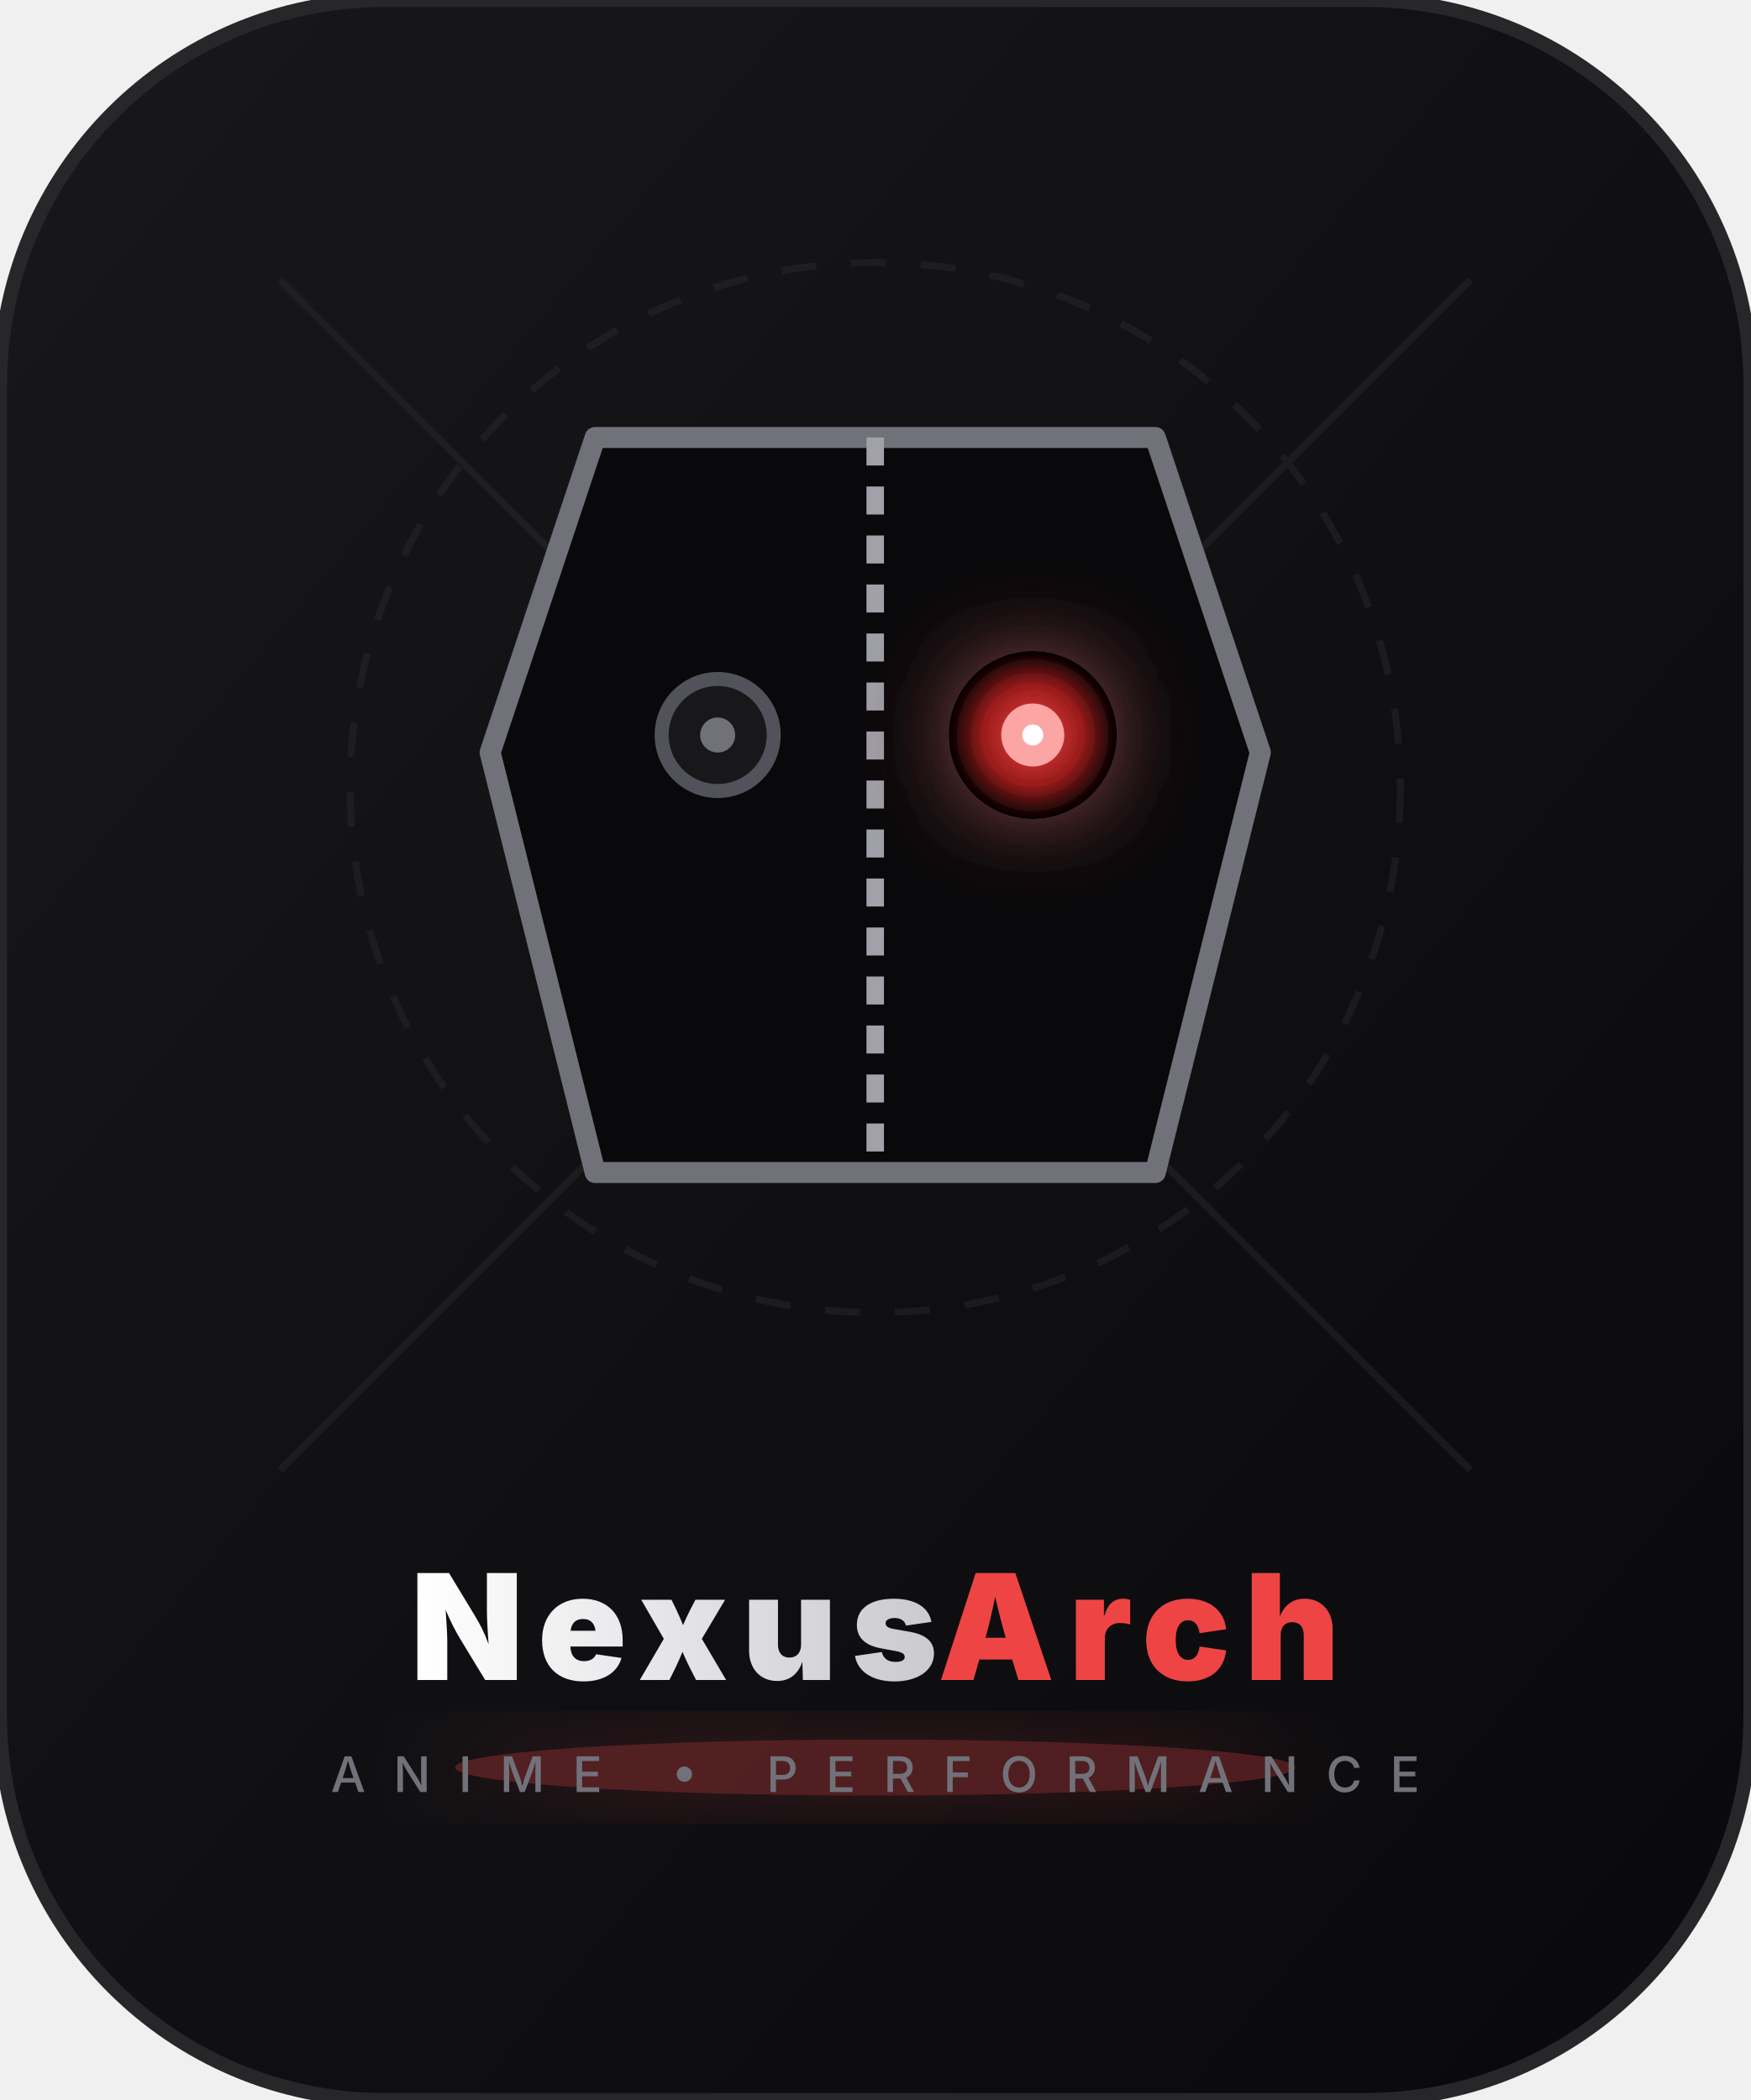
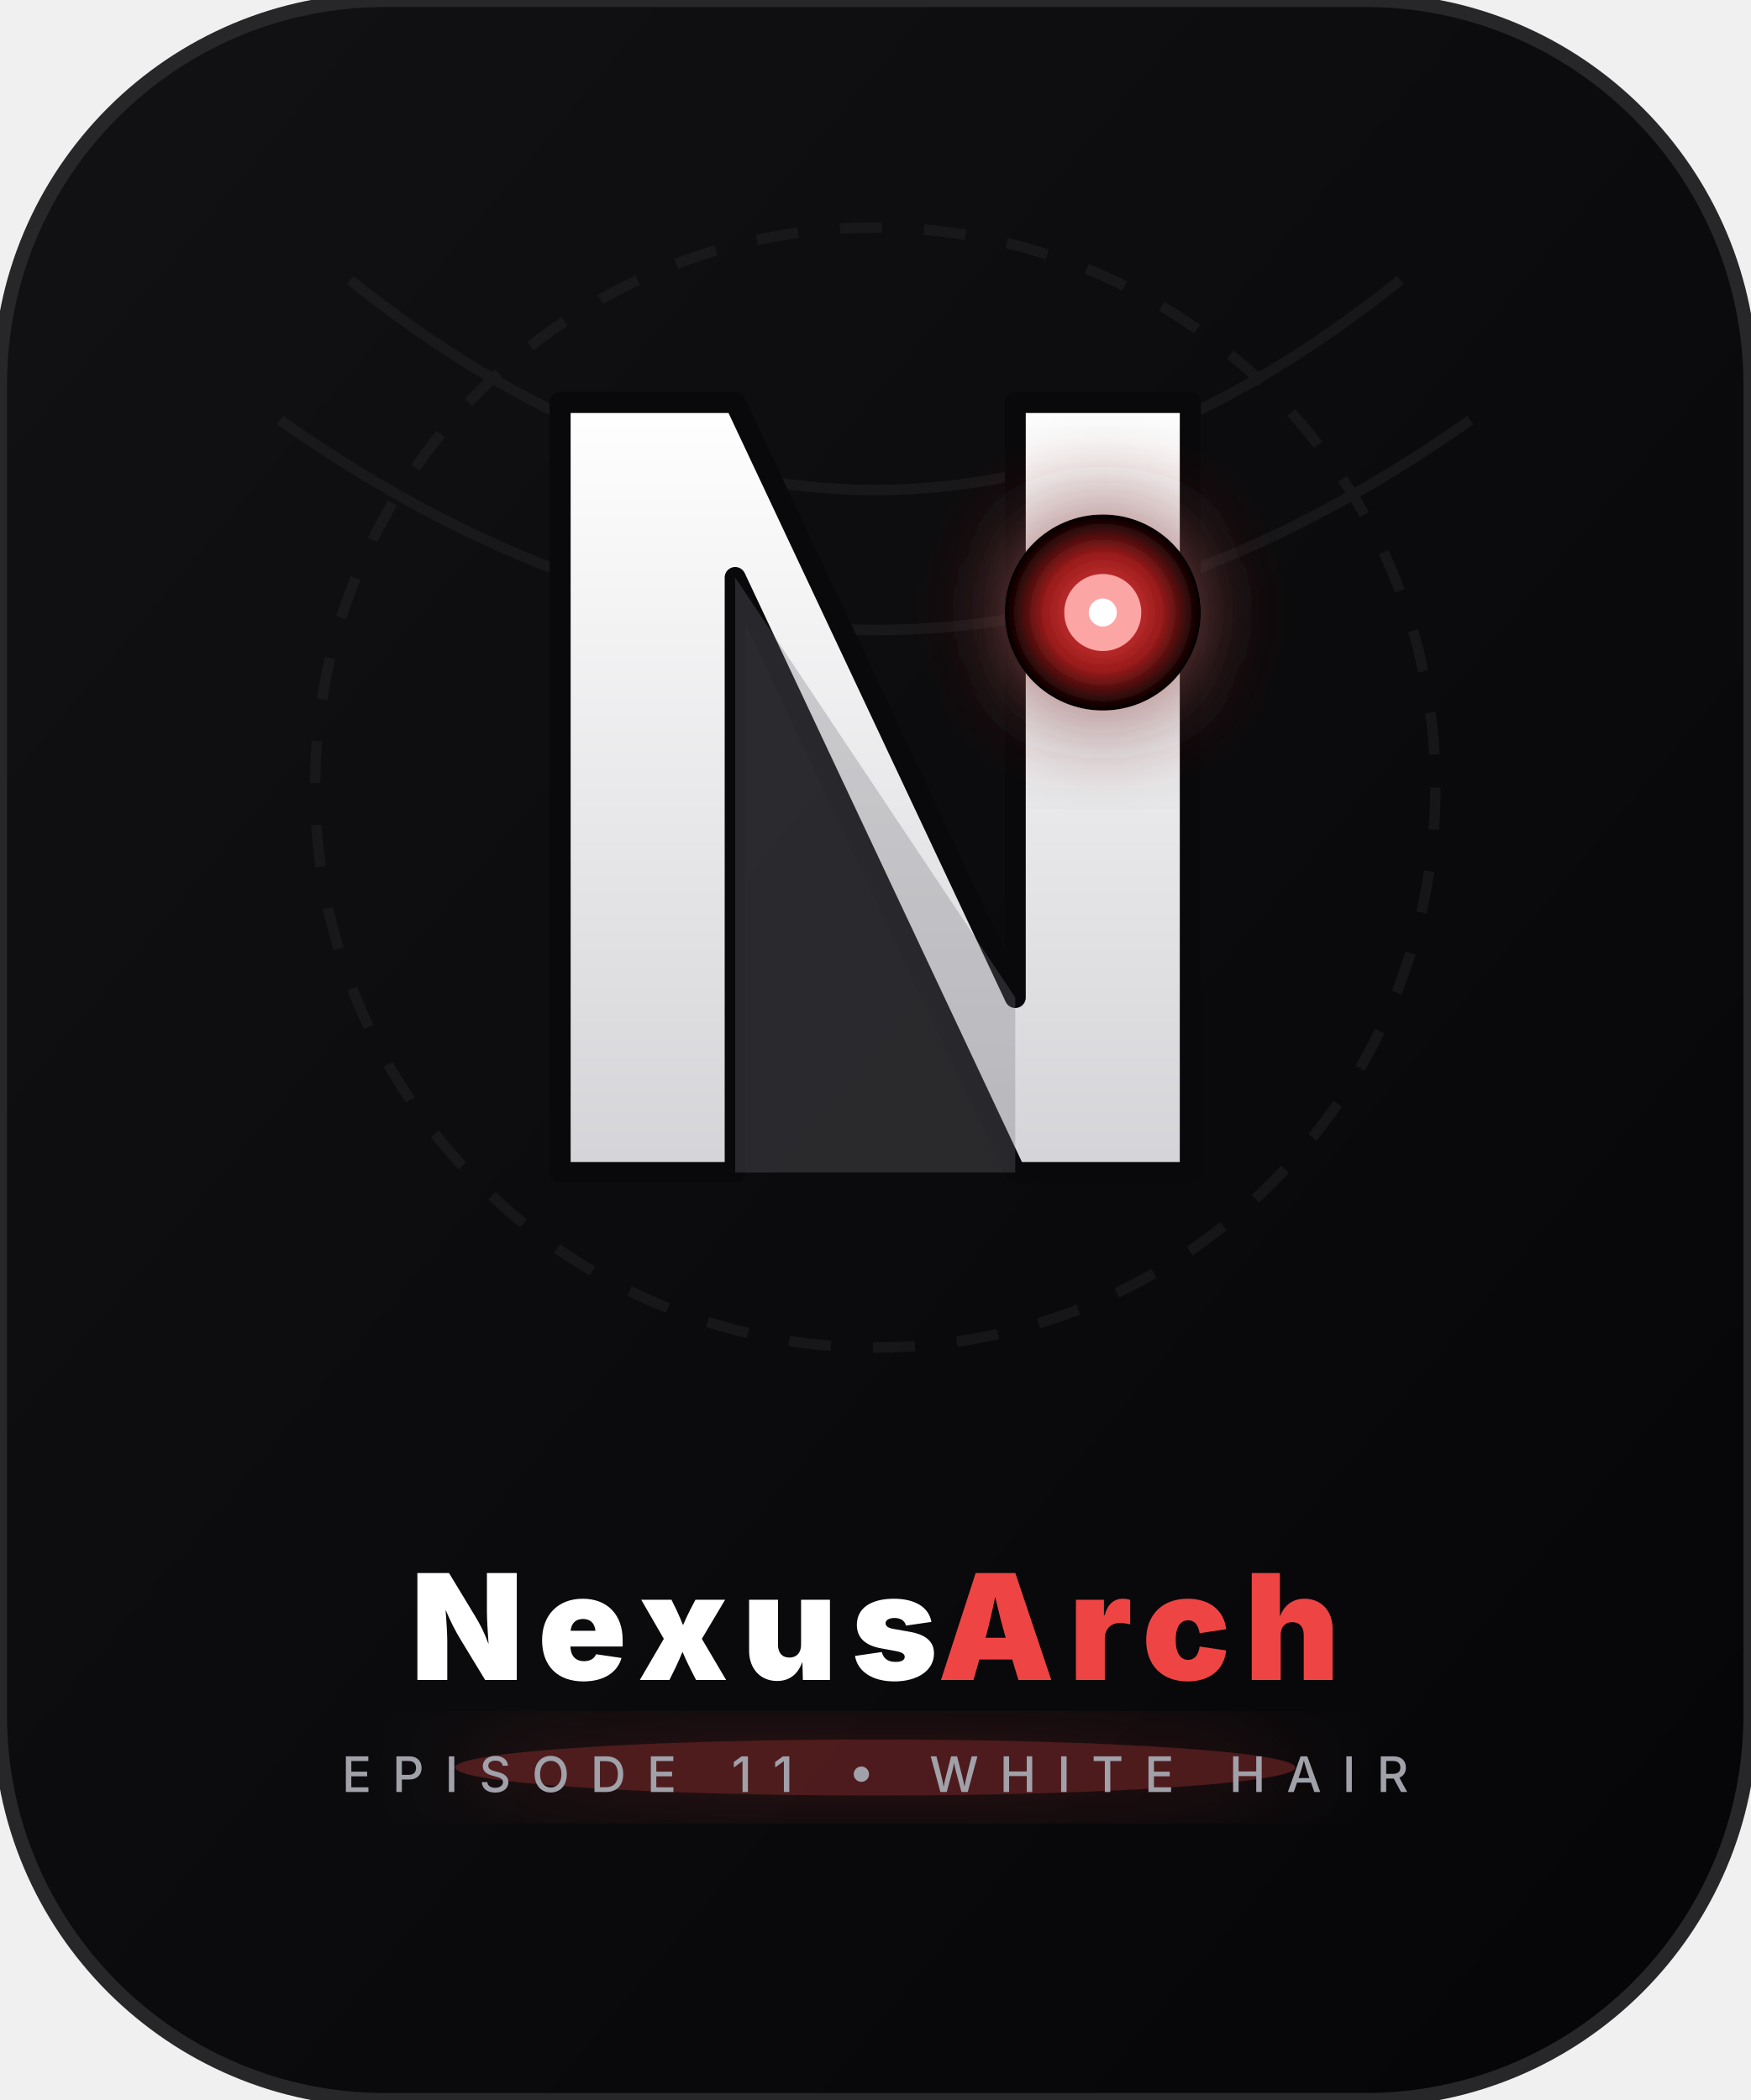
<svg xmlns="http://www.w3.org/2000/svg" viewBox="0 0 500 600" width="100%" height="100%">
  <defs>
    <radialGradient id="kakuganGlow" cx="50%" cy="50%" r="50%">
      <stop offset="0%" stop-color="#ef4444" />
      <stop offset="60%" stop-color="#991b1b" />
      <stop offset="100%" stop-color="#000000" />
    </radialGradient>
-     <linearGradient id="monoDark" x1="0%" y1="0%" x2="100%" y2="100%">
-       <stop offset="0%" stop-color="#18181b" />
-       <stop offset="100%" stop-color="#09090b" />
+     <linearGradient id="monoCanvas" x1="0%" y1="0%" x2="100%" y2="100%">
+       <stop offset="0%" stop-color="#121214" />
+       <stop offset="100%" stop-color="#050507" />
    </linearGradient>
-     <linearGradient id="textGrad" x1="0%" y1="0%" x2="100%" y2="0%">
+     <linearGradient id="whiteHair" x1="0%" y1="0%" x2="0%" y2="100%">
      <stop offset="0%" stop-color="#ffffff" />
-       <stop offset="100%" stop-color="#a1a1aa" />
+       <stop offset="100%" stop-color="#d4d4d8" />
    </linearGradient>
    <filter id="bloodGlow" x="-50%" y="-50%" width="200%" height="200%">
      <feGaussianBlur stdDeviation="15" result="blur" />
      <feMerge>
        <feMergeNode in="blur" />
        <feMergeNode in="SourceGraphic" />
      </feMerge>
    </filter>
  </defs>
-   <rect width="500" height="600" rx="110" fill="url(#monoDark)" stroke="#27272a" stroke-width="4" />
-   <g stroke="#27272a" stroke-width="2" opacity="0.5">
-     <line x1="80" y1="80" x2="420" y2="420" />
-     <line x1="420" y1="80" x2="80" y2="420" />
-     <circle cx="250" cy="225" r="150" fill="none" stroke-dasharray="10 10" />
+   <rect width="500" height="600" rx="110" fill="url(#monoCanvas)" stroke="#27272a" stroke-width="4" />
+   <g stroke="#27272a" stroke-width="3" opacity="0.4">
+     <path d="M100,80 Q250,200 400,80" fill="none" />
+     <path d="M80,120 Q250,240 420,120" fill="none" />
+     <circle cx="250" cy="225" r="160" fill="none" stroke-dasharray="12 12" />
  </g>
  <g transform="translate(250, 225)">
-     <path d="M-80,-100 L80,-100 L110,-10 L80,110 L-80,110 L-110,-10 Z" fill="#09090b" stroke="#71717a" stroke-width="6" stroke-linejoin="round" />
-     <line x1="0" y1="-100" x2="0" y2="110" stroke="#a1a1aa" stroke-width="5" stroke-dasharray="8 6" />
-     <circle cx="-45" cy="-15" r="16" fill="#18181b" stroke="#52525b" stroke-width="4" />
-     <circle cx="-45" cy="-15" r="5" fill="#71717a" />
+     <path d="M-90,110 L-90,-110 L-40,-110 L40,60 L40,-110 L90,-110 L90,110 L40,110 L-40,-60 L-40,110 Z" fill="url(#whiteHair)" stroke="#09090b" stroke-width="6" stroke-linejoin="round" />
+     <path d="M-40,-60 L40,60 L40,110 L-40,110 Z" fill="#71717a" opacity="0.3" />
    <g filter="url(#bloodGlow)">
-       <circle cx="45" cy="-15" r="24" fill="url(#kakuganGlow)" />
-       <circle cx="45" cy="-15" r="9" fill="#fca5a5" />
-       <circle cx="45" cy="-15" r="3" fill="#ffffff" />
+       <circle cx="65" cy="-50" r="28" fill="url(#kakuganGlow)" />
+       <circle cx="65" cy="-50" r="11" fill="#fca5a5" />
+       <circle cx="65" cy="-50" r="4" fill="#ffffff" />
    </g>
  </g>
  <g transform="translate(250, 480)" text-anchor="middle">
    <ellipse cx="0" cy="25" rx="120" ry="8" fill="#ef4444" opacity="0.3" filter="url(#bloodGlow)" />
-     <text x="0" y="0" font-family="system-ui, -apple-system, sans-serif" font-weight="900" font-size="42" fill="url(#textGrad)" letter-spacing="4">Nexus<tspan fill="#ef4444">Arch</tspan>
+     <text x="0" y="0" font-family="system-ui, -apple-system, sans-serif" font-weight="900" font-size="42" fill="#ffffff" letter-spacing="4">Nexus<tspan fill="#ef4444">Arch</tspan>
    </text>
-     <text x="0" y="32" font-family="system-ui, -apple-system, sans-serif" font-weight="500" font-size="14" fill="#71717a" letter-spacing="8">ANIME • PERFORMANCE</text>
+     <text x="0" y="32" font-family="system-ui, -apple-system, sans-serif" font-weight="500" font-size="14" fill="#a1a1aa" letter-spacing="6">EPISODE 11 • WHITE HAIR</text>
  </g>
</svg>
